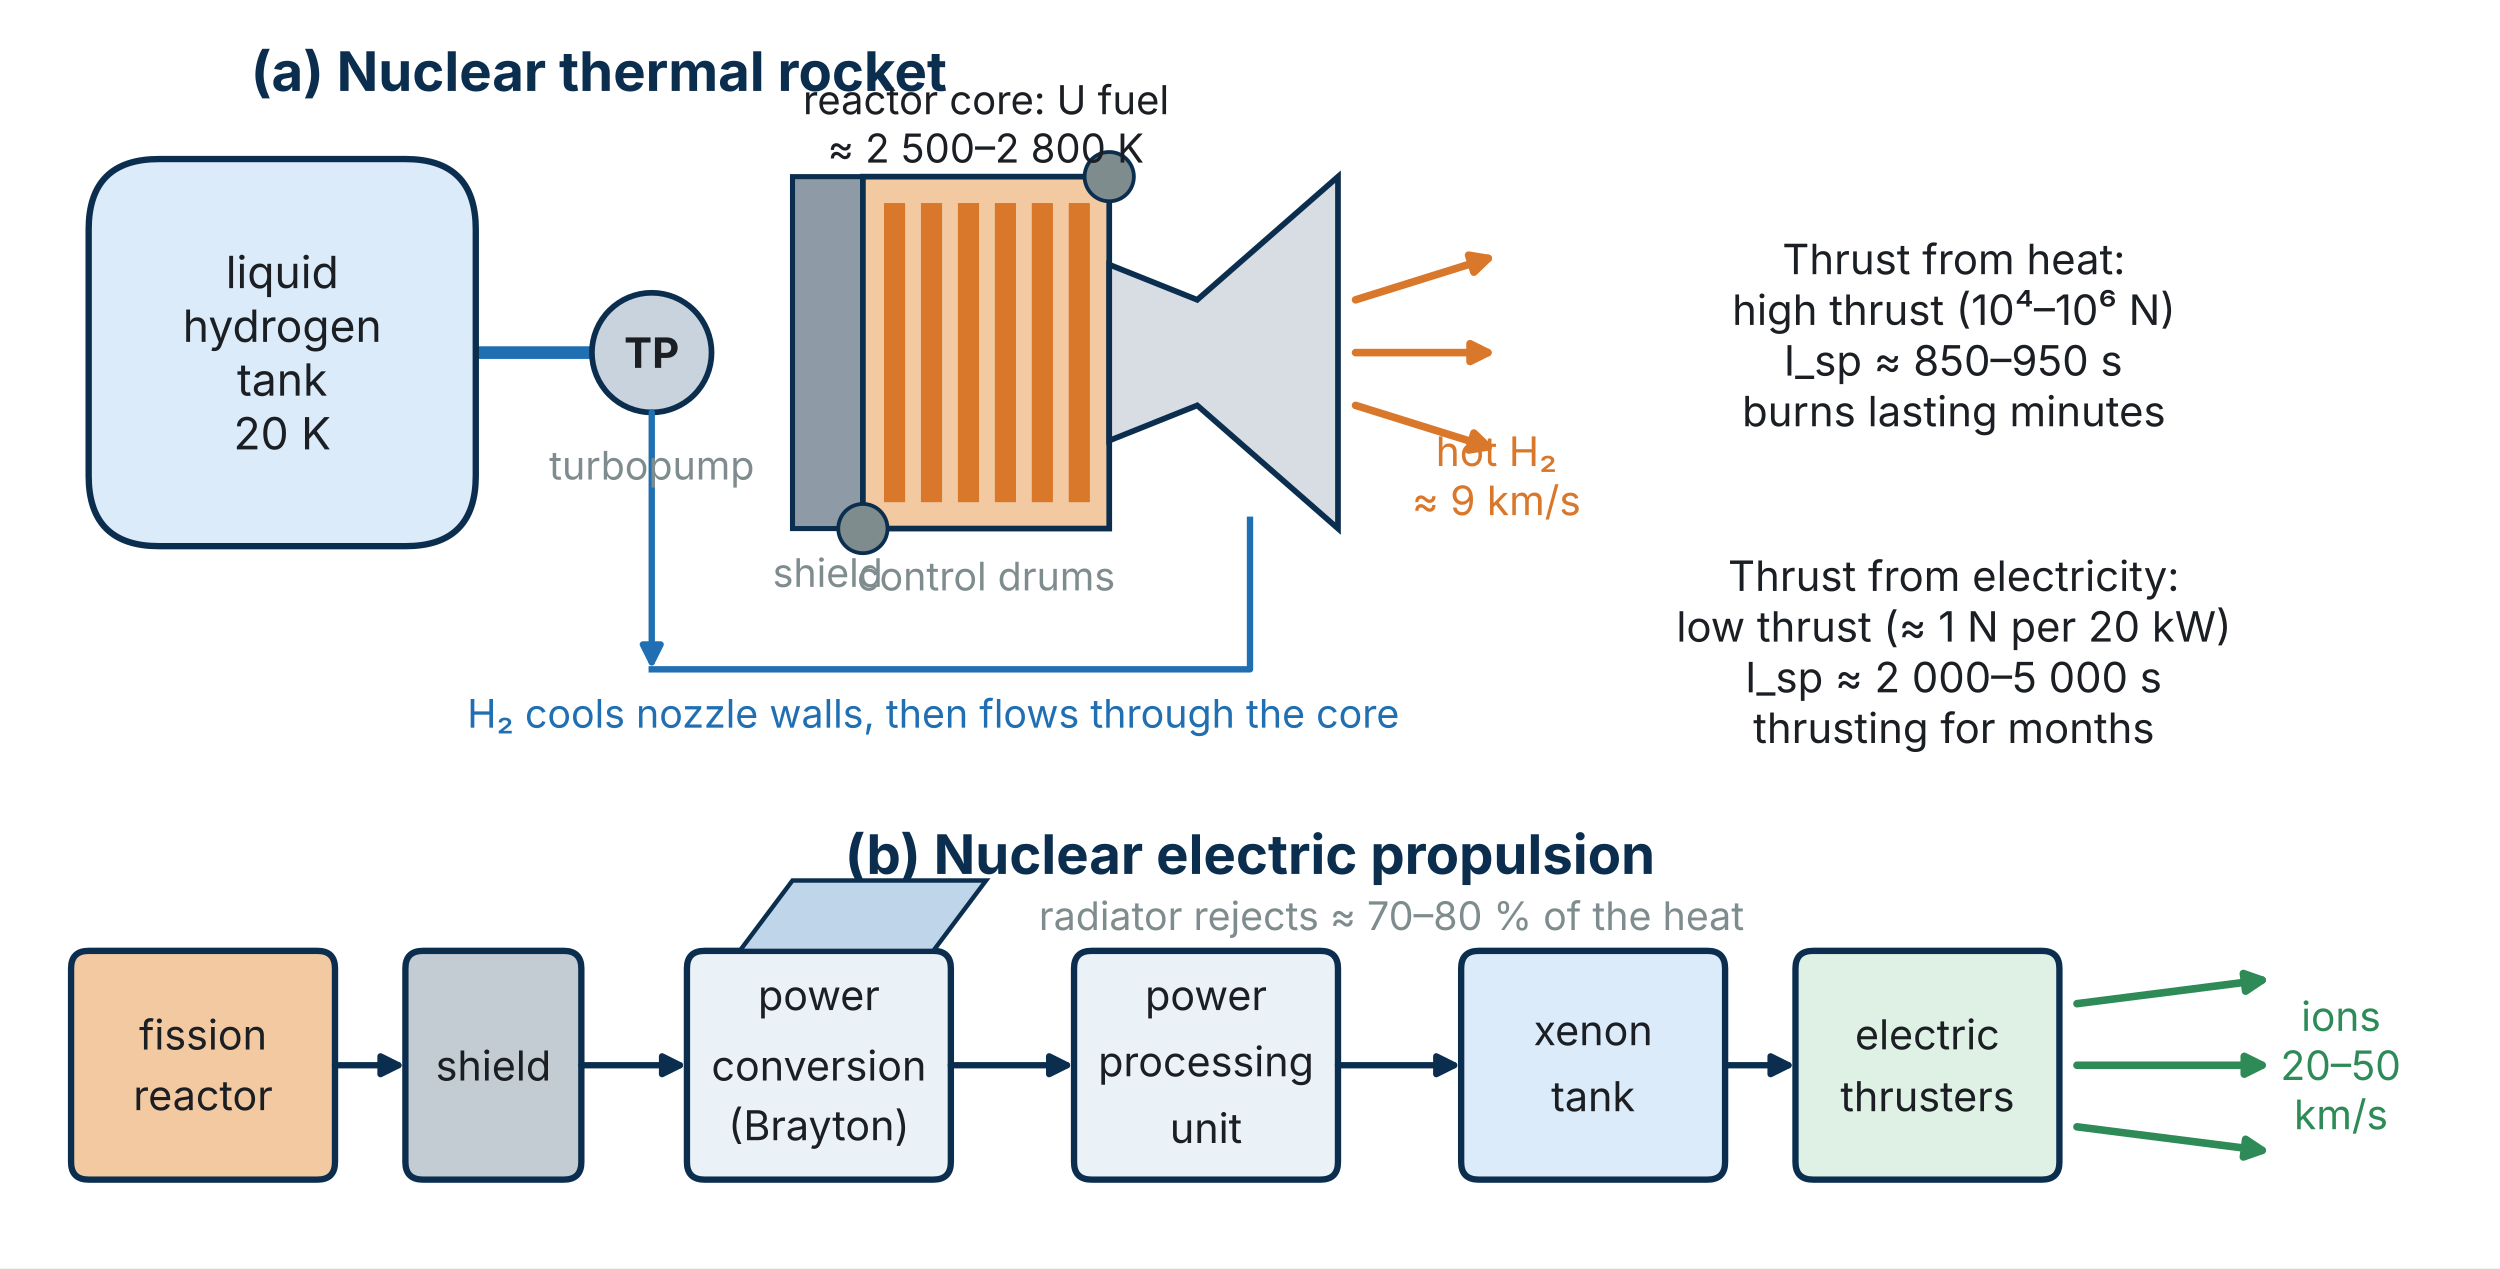
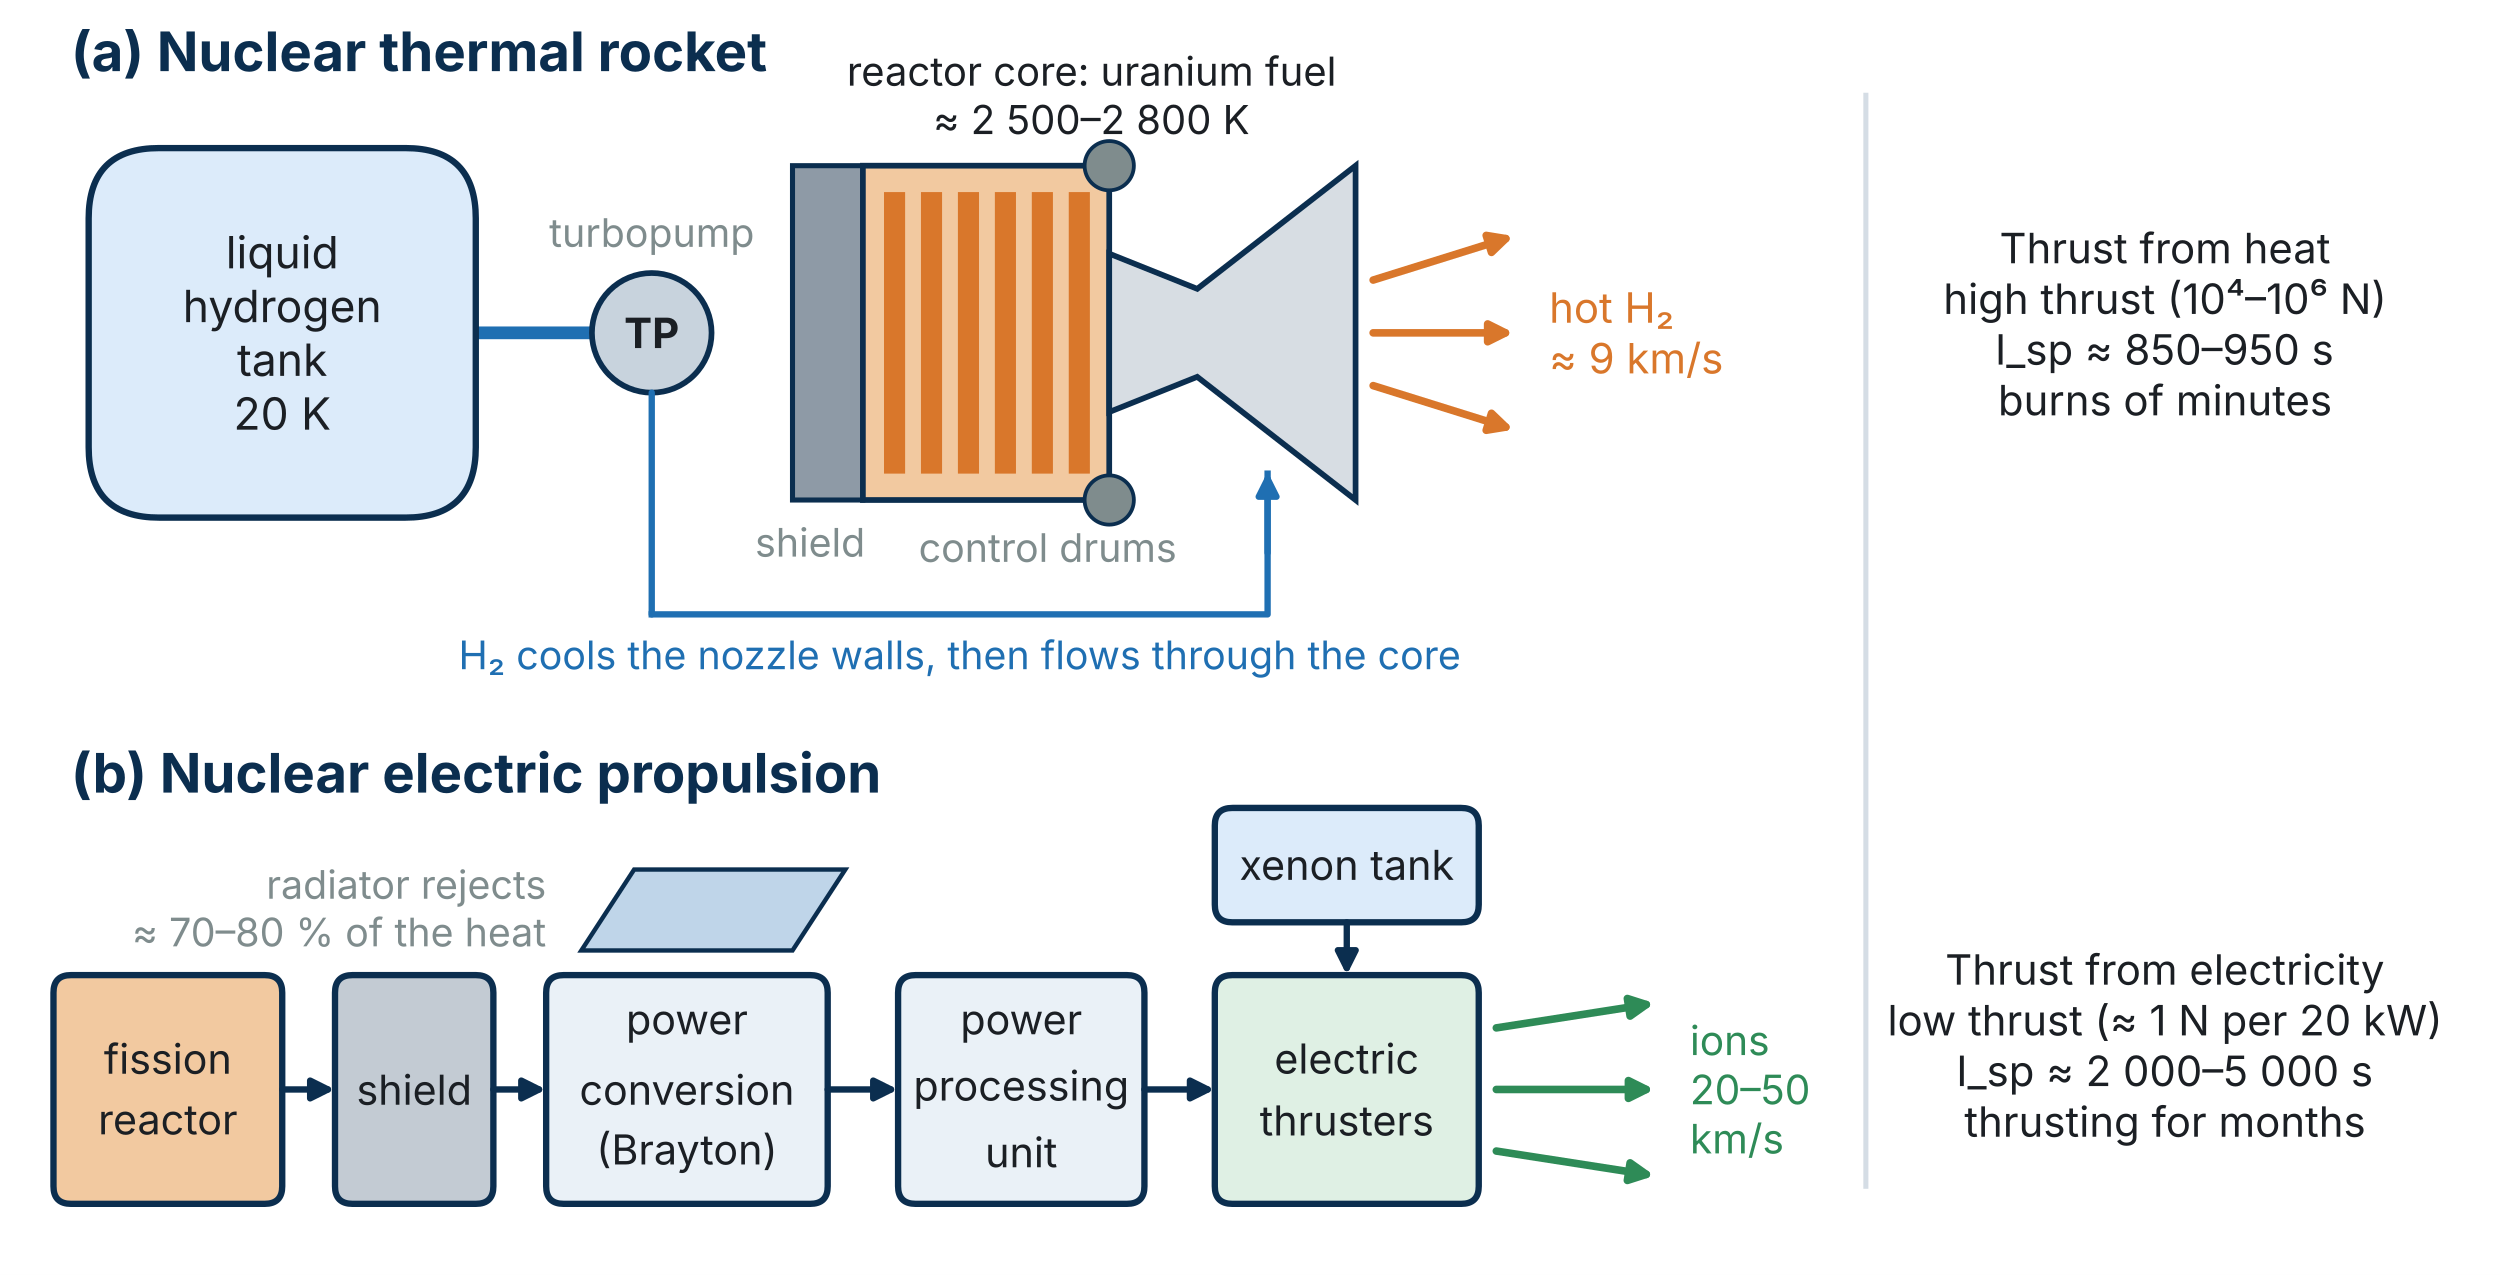
- <svg xmlns="http://www.w3.org/2000/svg" width="393.84pt" height="199.8pt" viewBox="0 0 393.84 199.8" version="1.1">
+ <svg xmlns="http://www.w3.org/2000/svg" width="393.84pt" height="200.845pt" viewBox="0 0 393.84 200.845" version="1.1">
  <defs>
    <style type="text/css">*{stroke-linejoin: round; stroke-linecap: butt}</style>
  </defs>
  <g id="figure_1">
    <g id="patch_1">
-       <path d="M 0 199.8  L 393.84 199.8  L 393.84 0  L 0 0  z " style="fill: #ffffff" />
+       <path d="M 0 200.845  L 393.84 200.845  L 393.84 0  L 0 0  z " style="fill: #ffffff" />
    </g>
    <g id="axes_1">
      <g id="line2d_1">
-         <path d="M 74.952 55.548  L 94.356 55.548  " clip-path="url(#p10f140f02d)" style="fill: none; stroke: #1f6fb2; stroke-width: 2; stroke-linecap: square" />
+         <path d="M 74.952 52.435  L 94.356 52.435  " clip-path="url(#p72c87e9b4d)" style="fill: none; stroke: #1f6fb2; stroke-width: 2; stroke-linecap: square" />
      </g>
      <g id="patch_2">
-         <path d="M 25.056 86.04  L 63.864 86.04  Q 74.952 86.04 74.952 74.952  L 74.952 36.144  Q 74.952 25.056 63.864 25.056  L 25.056 25.056  Q 13.968 25.056 13.968 36.144  L 13.968 74.952  Q 13.968 86.04 25.056 86.04  z " clip-path="url(#p10f140f02d)" style="fill: #dcebfa; stroke: #0b2e4f; stroke-linejoin: miter" />
+         <path d="M 25.056 81.541  L 63.864 81.541  Q 74.952 81.541 74.952 70.453  L 74.952 34.417  Q 74.952 23.329 63.864 23.329  L 25.056 23.329  Q 13.968 23.329 13.968 34.417  L 13.968 70.453  Q 13.968 81.541 25.056 81.541  z " clip-path="url(#p72c87e9b4d)" style="fill: #dcebfa; stroke: #0b2e4f; stroke-linejoin: miter" />
      </g>
      <g id="line2d_2">
-         <path d="M 102.672 105.444  L 196.92 105.444  L 196.92 81.882  " clip-path="url(#p10f140f02d)" style="fill: none; stroke: #1f6fb2; stroke-linecap: square" />
+         <path d="M 102.672 96.787  L 199.692 96.787  L 199.692 74.611  " clip-path="url(#p72c87e9b4d)" style="fill: none; stroke: #1f6fb2; stroke-linecap: square" />
+       </g>
+       <g id="line2d_3">
+         <path d="M 293.94 186.877  L 293.94 15.013  " clip-path="url(#p72c87e9b4d)" style="fill: none; stroke: #d5dde5; stroke-width: 0.8; stroke-linecap: square" />
      </g>
      <g id="patch_3">
-         <path d="M 13.968 185.832  L 50.004 185.832  Q 52.776 185.832 52.776 183.06  L 52.776 152.568  Q 52.776 149.796 50.004 149.796  L 13.968 149.796  Q 11.196 149.796 11.196 152.568  L 11.196 183.06  Q 11.196 185.832 13.968 185.832  z " clip-path="url(#p10f140f02d)" style="fill: #f2c9a0; stroke: #0b2e4f; stroke-linejoin: miter" />
+         <path d="M 11.196 189.649  L 41.688 189.649  Q 44.46 189.649 44.46 186.877  L 44.46 156.385  Q 44.46 153.613 41.688 153.613  L 11.196 153.613  Q 8.424 153.613 8.424 156.385  L 8.424 186.877  Q 8.424 189.649 11.196 189.649  z " clip-path="url(#p72c87e9b4d)" style="fill: #f2c9a0; stroke: #0b2e4f; stroke-linejoin: miter" />
      </g>
      <g id="patch_4">
-         <path d="M 66.636 185.832  L 88.812 185.832  Q 91.584 185.832 91.584 183.06  L 91.584 152.568  Q 91.584 149.796 88.812 149.796  L 66.636 149.796  Q 63.864 149.796 63.864 152.568  L 63.864 183.06  Q 63.864 185.832 66.636 185.832  z " clip-path="url(#p10f140f02d)" style="fill: #c3cbd3; stroke: #0b2e4f; stroke-linejoin: miter" />
+         <path d="M 55.548 189.649  L 74.952 189.649  Q 77.724 189.649 77.724 186.877  L 77.724 156.385  Q 77.724 153.613 74.952 153.613  L 55.548 153.613  Q 52.776 153.613 52.776 156.385  L 52.776 186.877  Q 52.776 189.649 55.548 189.649  z " clip-path="url(#p72c87e9b4d)" style="fill: #c3cbd3; stroke: #0b2e4f; stroke-linejoin: miter" />
      </g>
      <g id="patch_5">
-         <path d="M 110.988 185.832  L 147.024 185.832  Q 149.796 185.832 149.796 183.06  L 149.796 152.568  Q 149.796 149.796 147.024 149.796  L 110.988 149.796  Q 108.216 149.796 108.216 152.568  L 108.216 183.06  Q 108.216 185.832 110.988 185.832  z " clip-path="url(#p10f140f02d)" style="fill: #eaf1f7; stroke: #0b2e4f; stroke-linejoin: miter" />
+         <path d="M 88.812 189.649  L 127.62 189.649  Q 130.392 189.649 130.392 186.877  L 130.392 156.385  Q 130.392 153.613 127.62 153.613  L 88.812 153.613  Q 86.04 153.613 86.04 156.385  L 86.04 186.877  Q 86.04 189.649 88.812 189.649  z " clip-path="url(#p72c87e9b4d)" style="fill: #eaf1f7; stroke: #0b2e4f; stroke-linejoin: miter" />
      </g>
      <g id="patch_6">
-         <path d="M 171.972 185.832  L 208.008 185.832  Q 210.78 185.832 210.78 183.06  L 210.78 152.568  Q 210.78 149.796 208.008 149.796  L 171.972 149.796  Q 169.2 149.796 169.2 152.568  L 169.2 183.06  Q 169.2 185.832 171.972 185.832  z " clip-path="url(#p10f140f02d)" style="fill: #eaf1f7; stroke: #0b2e4f; stroke-linejoin: miter" />
+         <path d="M 144.252 189.649  L 177.516 189.649  Q 180.288 189.649 180.288 186.877  L 180.288 156.385  Q 180.288 153.613 177.516 153.613  L 144.252 153.613  Q 141.48 153.613 141.48 156.385  L 141.48 186.877  Q 141.48 189.649 144.252 189.649  z " clip-path="url(#p72c87e9b4d)" style="fill: #eaf1f7; stroke: #0b2e4f; stroke-linejoin: miter" />
      </g>
      <g id="patch_7">
-         <path d="M 232.956 185.832  L 268.992 185.832  Q 271.764 185.832 271.764 183.06  L 271.764 152.568  Q 271.764 149.796 268.992 149.796  L 232.956 149.796  Q 230.184 149.796 230.184 152.568  L 230.184 183.06  Q 230.184 185.832 232.956 185.832  z " clip-path="url(#p10f140f02d)" style="fill: #dcebfa; stroke: #0b2e4f; stroke-linejoin: miter" />
+         <path d="M 194.148 189.649  L 230.184 189.649  Q 232.956 189.649 232.956 186.877  L 232.956 156.385  Q 232.956 153.613 230.184 153.613  L 194.148 153.613  Q 191.376 153.613 191.376 156.385  L 191.376 186.877  Q 191.376 189.649 194.148 189.649  z " clip-path="url(#p72c87e9b4d)" style="fill: #dff0e4; stroke: #0b2e4f; stroke-linejoin: miter" />
      </g>
      <g id="patch_8">
-         <path d="M 285.624 185.832  L 321.66 185.832  Q 324.432 185.832 324.432 183.06  L 324.432 152.568  Q 324.432 149.796 321.66 149.796  L 285.624 149.796  Q 282.852 149.796 282.852 152.568  L 282.852 183.06  Q 282.852 185.832 285.624 185.832  z " clip-path="url(#p10f140f02d)" style="fill: #dff0e4; stroke: #0b2e4f; stroke-linejoin: miter" />
+         <path d="M 194.148 145.297  L 230.184 145.297  Q 232.956 145.297 232.956 142.525  L 232.956 130.051  Q 232.956 127.279 230.184 127.279  L 194.148 127.279  Q 191.376 127.279 191.376 130.051  L 191.376 142.525  Q 191.376 145.297 194.148 145.297  z " clip-path="url(#p72c87e9b4d)" style="fill: #dcebfa; stroke: #0b2e4f; stroke-linejoin: miter" />
      </g>
      <g id="patch_9">
-         <path d="M 116.532 149.796  L 147.024 149.796  L 155.34 138.708  L 124.848 138.708  z " clip-path="url(#p10f140f02d)" style="fill: #bfd5e9; stroke: #0b2e4f; stroke-width: 0.7; stroke-linejoin: miter" />
+         <path d="M 91.584 149.732  L 124.848 149.732  L 133.164 136.981  L 99.9 136.981  z " clip-path="url(#p72c87e9b4d)" style="fill: #bfd5e9; stroke: #0b2e4f; stroke-width: 0.7; stroke-linejoin: miter" />
      </g>
      <g id="patch_10">
-         <path d="M 102.672 64.973  C 105.171 64.973 107.569 63.98 109.336 62.212  C 111.104 60.445 112.097 58.047 112.097 55.548  C 112.097 53.049 111.104 50.651 109.336 48.884  C 107.569 47.116 105.171 46.123 102.672 46.123  C 100.173 46.123 97.775 47.116 96.008 48.884  C 94.24 50.651 93.247 53.049 93.247 55.548  C 93.247 58.047 94.24 60.445 96.008 62.212  C 97.775 63.98 100.173 64.973 102.672 64.973  z " clip-path="url(#p10f140f02d)" style="fill: #c8d3dd; stroke: #0b2e4f; stroke-width: 0.9; stroke-linejoin: miter" />
+         <path d="M 102.672 61.86  C 105.171 61.86 107.569 60.867 109.336 59.099  C 111.104 57.332 112.097 54.934 112.097 52.435  C 112.097 49.935 111.104 47.538 109.336 45.77  C 107.569 44.003 105.171 43.01 102.672 43.01  C 100.173 43.01 97.775 44.003 96.008 45.77  C 94.24 47.538 93.247 49.935 93.247 52.435  C 93.247 54.934 94.24 57.332 96.008 59.099  C 97.775 60.867 100.173 61.86 102.672 61.86  z " clip-path="url(#p72c87e9b4d)" style="fill: #c8d3dd; stroke: #0b2e4f; stroke-width: 0.9; stroke-linejoin: miter" />
      </g>
      <g id="patch_11">
-         <path d="M 124.848 83.268  L 135.936 83.268  L 135.936 27.828  L 124.848 27.828  z " clip-path="url(#p10f140f02d)" style="fill: #8e9aa6; stroke: #0b2e4f; stroke-width: 0.8; stroke-linejoin: miter" />
+         <path d="M 124.848 78.769  L 135.936 78.769  L 135.936 26.101  L 124.848 26.101  z " clip-path="url(#p72c87e9b4d)" style="fill: #8e9aa6; stroke: #0b2e4f; stroke-width: 0.8; stroke-linejoin: miter" />
      </g>
      <g id="patch_12">
-         <path d="M 135.936 83.268  L 174.744 83.268  L 174.744 27.828  L 135.936 27.828  z " clip-path="url(#p10f140f02d)" style="fill: #f2c9a0; stroke: #0b2e4f; stroke-width: 0.9; stroke-linejoin: miter" />
+         <path d="M 135.936 78.769  L 174.744 78.769  L 174.744 26.101  L 135.936 26.101  z " clip-path="url(#p72c87e9b4d)" style="fill: #f2c9a0; stroke: #0b2e4f; stroke-width: 0.9; stroke-linejoin: miter" />
      </g>
      <g id="patch_13">
-         <path d="M 174.744 69.408  L 174.744 41.688  L 188.604 47.232  L 210.78 27.828  L 210.78 83.268  L 188.604 63.864  z " clip-path="url(#p10f140f02d)" style="fill: #d7dde3; stroke: #0b2e4f; stroke-width: 0.9; stroke-linejoin: miter" />
+         <path d="M 174.744 64.909  L 174.744 39.961  L 188.604 45.505  L 213.552 26.101  L 213.552 78.769  L 188.604 59.365  z " clip-path="url(#p72c87e9b4d)" style="fill: #d7dde3; stroke: #0b2e4f; stroke-width: 0.9; stroke-linejoin: miter" />
      </g>
      <g id="patch_14">
-         <path d="M 213.552 63.864  Q 224.64 67.329 234.447 70.394  " clip-path="url(#p10f140f02d)" style="fill: none; stroke: #d9772b; stroke-width: 1.2; stroke-linecap: round" />
-         <path d="M 232.192 68.222  L 234.447 70.394  L 231.357 70.895  z " clip-path="url(#p10f140f02d)" style="fill: #d9772b; stroke: #d9772b; stroke-width: 1.2; stroke-linecap: round" />
+         <path d="M 216.324 60.751  Q 227.412 64.216 237.219 67.281  " clip-path="url(#p72c87e9b4d)" style="fill: none; stroke: #d9772b; stroke-width: 1.2; stroke-linecap: round" />
+         <path d="M 234.964 65.109  L 237.219 67.281  L 234.129 67.782  z " clip-path="url(#p72c87e9b4d)" style="fill: #d9772b; stroke: #d9772b; stroke-width: 1.2; stroke-linecap: round" />
      </g>
      <g id="patch_15">
-         <path d="M 213.552 55.548  Q 224.64 55.548 234.386 55.548  " clip-path="url(#p10f140f02d)" style="fill: none; stroke: #d9772b; stroke-width: 1.2; stroke-linecap: round" />
-         <path d="M 231.586 54.148  L 234.386 55.548  L 231.586 56.948  z " clip-path="url(#p10f140f02d)" style="fill: #d9772b; stroke: #d9772b; stroke-width: 1.2; stroke-linecap: round" />
+         <path d="M 216.324 52.435  Q 227.412 52.435 237.158 52.435  " clip-path="url(#p72c87e9b4d)" style="fill: none; stroke: #d9772b; stroke-width: 1.2; stroke-linecap: round" />
+         <path d="M 234.358 51.035  L 237.158 52.435  L 234.358 53.835  z " clip-path="url(#p72c87e9b4d)" style="fill: #d9772b; stroke: #d9772b; stroke-width: 1.2; stroke-linecap: round" />
      </g>
      <g id="patch_16">
-         <path d="M 213.552 47.232  Q 224.64 43.767 234.447 40.702  " clip-path="url(#p10f140f02d)" style="fill: none; stroke: #d9772b; stroke-width: 1.2; stroke-linecap: round" />
-         <path d="M 231.357 40.201  L 234.447 40.702  L 232.192 42.874  z " clip-path="url(#p10f140f02d)" style="fill: #d9772b; stroke: #d9772b; stroke-width: 1.2; stroke-linecap: round" />
+         <path d="M 216.324 44.119  Q 227.412 40.654 237.219 37.589  " clip-path="url(#p72c87e9b4d)" style="fill: none; stroke: #d9772b; stroke-width: 1.2; stroke-linecap: round" />
+         <path d="M 234.129 37.088  L 237.219 37.589  L 234.964 39.76  z " clip-path="url(#p72c87e9b4d)" style="fill: #d9772b; stroke: #d9772b; stroke-width: 1.2; stroke-linecap: round" />
      </g>
      <g id="patch_17">
-         <path d="M 102.672 64.973  Q 102.672 85.208 102.672 104.326  " clip-path="url(#p10f140f02d)" style="fill: none; stroke: #1f6fb2; stroke-linecap: round" />
-         <path d="M 104.072 101.526  L 102.672 104.326  L 101.272 101.526  z " clip-path="url(#p10f140f02d)" style="fill: #1f6fb2; stroke: #1f6fb2; stroke-linecap: round" />
+         <path d="M 102.672 61.86  Q 102.672 79.323 102.672 96.787  " clip-path="url(#p72c87e9b4d)" style="fill: none; stroke: #1f6fb2; stroke-linecap: round" />
+       </g>
+       <g id="patch_18">
+         <path d="M 199.692 87.085  Q 199.692 80.709 199.692 75.452  " clip-path="url(#p72c87e9b4d)" style="fill: none; stroke: #1f6fb2; stroke-linecap: round" />
+         <path d="M 198.292 78.252  L 199.692 75.452  L 201.092 78.252  z " clip-path="url(#p72c87e9b4d)" style="fill: #1f6fb2; stroke: #1f6fb2; stroke-linecap: round" />
      </g>
      <g id="text_1">
-         <text style="font-size: 6.5px; font-family: 'Inter'; fill: #1b1f24" transform="translate(21.90897 165.336)">fission</text>
-         <text style="font-size: 6.5px; font-family: 'Inter'; fill: #1b1f24" transform="translate(21.00405 174.8846)">reactor</text>
+         <text style="font-size: 6.5px; font-family: 'Inter'; fill: #1b1f24" transform="translate(16.36497 169.1529)">fission</text>
+         <text style="font-size: 6.5px; font-family: 'Inter'; fill: #1b1f24" transform="translate(15.46005 178.7015)">reactor</text>
      </g>
      <g id="text_2">
-         <text style="font-size: 6.5px; font-family: 'Inter'; text-anchor: middle; fill: #1b1f24" x="77.724" y="170.218" transform="rotate(-0 77.724 170.218)">shield</text>
+         <text style="font-size: 6.5px; font-family: 'Inter'; text-anchor: middle; fill: #1b1f24" x="65.25" y="174.035" transform="rotate(-0 65.25 174.0348)">shield</text>
      </g>
      <g id="text_3">
-         <text style="font-size: 6.5px; font-family: 'Inter'; fill: #1b1f24" transform="translate(119.4068 159.1196)">power</text>
-         <text style="font-size: 6.5px; font-family: 'Inter'; fill: #1b1f24" transform="translate(112.0755 170.218)">conversion</text>
-         <text style="font-size: 6.5px; font-family: 'Inter'; fill: #1b1f24" transform="translate(114.7329 179.6269)">(Brayton)</text>
+         <text style="font-size: 6.5px; font-family: 'Inter'; fill: #1b1f24" transform="translate(98.61682 162.9364)">power</text>
+         <text style="font-size: 6.5px; font-family: 'Inter'; fill: #1b1f24" transform="translate(91.28553 174.0348)">conversion</text>
+         <text style="font-size: 6.5px; font-family: 'Inter'; fill: #1b1f24" transform="translate(93.94291 183.4438)">(Brayton)</text>
      </g>
      <g id="text_4">
-         <text style="font-size: 6.5px; font-family: 'Inter'; fill: #1b1f24" transform="translate(180.3908 159.1196)">power</text>
-         <text style="font-size: 6.5px; font-family: 'Inter'; fill: #1b1f24" transform="translate(172.9991 169.5548)">processing</text>
-         <text style="font-size: 6.5px; font-family: 'Inter'; fill: #1b1f24" transform="translate(184.2979 180.0647)">unit</text>
+         <text style="font-size: 6.5px; font-family: 'Inter'; fill: #1b1f24" transform="translate(151.2848 162.9364)">power</text>
+         <text style="font-size: 6.5px; font-family: 'Inter'; fill: #1b1f24" transform="translate(143.8931 173.3716)">processing</text>
+         <text style="font-size: 6.5px; font-family: 'Inter'; fill: #1b1f24" transform="translate(155.1919 183.8815)">unit</text>
      </g>
      <g id="text_5">
-         <text style="font-size: 6.5px; font-family: 'Inter'; fill: #1b1f24" transform="translate(241.5891 164.6571)">xenon</text>
-         <text style="font-size: 6.5px; font-family: 'Inter'; fill: #1b1f24" transform="translate(244.3658 175.0527)">tank</text>
+         <text style="font-size: 6.5px; font-family: 'Inter'; fill: #1b1f24" transform="translate(200.7519 169.1193)">electric</text>
+         <text style="font-size: 6.5px; font-family: 'Inter'; fill: #1b1f24" transform="translate(198.4556 178.8726)">thrusters</text>
+       </g>
+       <g id="patch_19">
+         <path d="M 44.46 171.631  Q 48.618 171.631 51.658 171.631  " clip-path="url(#p72c87e9b4d)" style="fill: none; stroke: #0b2e4f; stroke-linecap: round" />
+         <path d="M 48.858 170.231  L 51.658 171.631  L 48.858 173.031  z " clip-path="url(#p72c87e9b4d)" style="fill: #0b2e4f; stroke: #0b2e4f; stroke-linecap: round" />
+       </g>
+       <g id="patch_20">
+         <path d="M 77.724 171.631  Q 81.882 171.631 84.922 171.631  " clip-path="url(#p72c87e9b4d)" style="fill: none; stroke: #0b2e4f; stroke-linecap: round" />
+         <path d="M 82.122 170.231  L 84.922 171.631  L 82.122 173.031  z " clip-path="url(#p72c87e9b4d)" style="fill: #0b2e4f; stroke: #0b2e4f; stroke-linecap: round" />
+       </g>
+       <g id="patch_21">
+         <path d="M 130.392 171.631  Q 135.936 171.631 140.362 171.631  " clip-path="url(#p72c87e9b4d)" style="fill: none; stroke: #0b2e4f; stroke-linecap: round" />
+         <path d="M 137.562 170.231  L 140.362 171.631  L 137.562 173.031  z " clip-path="url(#p72c87e9b4d)" style="fill: #0b2e4f; stroke: #0b2e4f; stroke-linecap: round" />
+       </g>
+       <g id="patch_22">
+         <path d="M 180.288 171.631  Q 185.832 171.631 190.258 171.631  " clip-path="url(#p72c87e9b4d)" style="fill: none; stroke: #0b2e4f; stroke-linecap: round" />
+         <path d="M 187.458 170.231  L 190.258 171.631  L 187.458 173.031  z " clip-path="url(#p72c87e9b4d)" style="fill: #0b2e4f; stroke: #0b2e4f; stroke-linecap: round" />
      </g>
      <g id="text_6">
-         <text style="font-size: 6.5px; font-family: 'Inter'; fill: #1b1f24" transform="translate(292.2279 165.3025)">electric</text>
-         <text style="font-size: 6.5px; font-family: 'Inter'; fill: #1b1f24" transform="translate(289.9316 175.0558)">thrusters</text>
-       </g>
-       <g id="patch_18">
-         <path d="M 52.776 167.814  Q 58.32 167.814 62.746 167.814  " clip-path="url(#p10f140f02d)" style="fill: none; stroke: #0b2e4f; stroke-linecap: round" />
-         <path d="M 59.946 166.414  L 62.746 167.814  L 59.946 169.214  z " clip-path="url(#p10f140f02d)" style="fill: #0b2e4f; stroke: #0b2e4f; stroke-linecap: round" />
-       </g>
-       <g id="patch_19">
-         <path d="M 91.584 167.814  Q 99.9 167.814 107.098 167.814  " clip-path="url(#p10f140f02d)" style="fill: none; stroke: #0b2e4f; stroke-linecap: round" />
-         <path d="M 104.298 166.414  L 107.098 167.814  L 104.298 169.214  z " clip-path="url(#p10f140f02d)" style="fill: #0b2e4f; stroke: #0b2e4f; stroke-linecap: round" />
-       </g>
-       <g id="patch_20">
-         <path d="M 149.796 167.814  Q 159.498 167.814 168.082 167.814  " clip-path="url(#p10f140f02d)" style="fill: none; stroke: #0b2e4f; stroke-linecap: round" />
-         <path d="M 165.282 166.414  L 168.082 167.814  L 165.282 169.214  z " clip-path="url(#p10f140f02d)" style="fill: #0b2e4f; stroke: #0b2e4f; stroke-linecap: round" />
-       </g>
-       <g id="patch_21">
-         <path d="M 210.78 167.814  Q 220.482 167.814 229.066 167.814  " clip-path="url(#p10f140f02d)" style="fill: none; stroke: #0b2e4f; stroke-linecap: round" />
-         <path d="M 226.266 166.414  L 229.066 167.814  L 226.266 169.214  z " clip-path="url(#p10f140f02d)" style="fill: #0b2e4f; stroke: #0b2e4f; stroke-linecap: round" />
-       </g>
-       <g id="patch_22">
-         <path d="M 271.764 167.814  Q 277.308 167.814 281.734 167.814  " clip-path="url(#p10f140f02d)" style="fill: none; stroke: #0b2e4f; stroke-linecap: round" />
-         <path d="M 278.934 166.414  L 281.734 167.814  L 278.934 169.214  z " clip-path="url(#p10f140f02d)" style="fill: #0b2e4f; stroke: #0b2e4f; stroke-linecap: round" />
+         <text style="font-size: 6.5px; font-family: 'Inter'; text-anchor: middle; fill: #1b1f24" x="212.166" y="138.611" transform="rotate(-0 212.166 138.6111)">xenon tank</text>
      </g>
      <g id="patch_23">
-         <path d="M 327.204 177.516  Q 342.45 179.456 356.365 181.227  " clip-path="url(#p10f140f02d)" style="fill: none; stroke: #2e8b57; stroke-width: 1.2; stroke-linecap: round" />
-         <path d="M 353.764 179.485  L 356.365 181.227  L 353.411 182.263  z " clip-path="url(#p10f140f02d)" style="fill: #2e8b57; stroke: #2e8b57; stroke-width: 1.2; stroke-linecap: round" />
+         <path d="M 212.166 145.297  Q 212.166 149.455 212.166 152.495  " clip-path="url(#p72c87e9b4d)" style="fill: none; stroke: #0b2e4f; stroke-linecap: round" />
+         <path d="M 213.566 149.695  L 212.166 152.495  L 210.766 149.695  z " clip-path="url(#p72c87e9b4d)" style="fill: #0b2e4f; stroke: #0b2e4f; stroke-linecap: round" />
      </g>
      <g id="patch_24">
-         <path d="M 327.204 167.814  Q 342.45 167.814 356.354 167.814  " clip-path="url(#p10f140f02d)" style="fill: none; stroke: #2e8b57; stroke-width: 1.2; stroke-linecap: round" />
-         <path d="M 353.554 166.414  L 356.354 167.814  L 353.554 169.214  z " clip-path="url(#p10f140f02d)" style="fill: #2e8b57; stroke: #2e8b57; stroke-width: 1.2; stroke-linecap: round" />
+         <path d="M 235.728 181.333  Q 248.202 183.273 259.35 185.007  " clip-path="url(#p72c87e9b4d)" style="fill: none; stroke: #2e8b57; stroke-width: 1.2; stroke-linecap: round" />
+         <path d="M 256.799 183.194  L 259.35 185.007  L 256.368 185.96  z " clip-path="url(#p72c87e9b4d)" style="fill: #2e8b57; stroke: #2e8b57; stroke-width: 1.2; stroke-linecap: round" />
      </g>
      <g id="patch_25">
-         <path d="M 327.204 158.112  Q 342.45 156.172 356.365 154.401  " clip-path="url(#p10f140f02d)" style="fill: none; stroke: #2e8b57; stroke-width: 1.2; stroke-linecap: round" />
-         <path d="M 353.411 153.365  L 356.365 154.401  L 353.764 156.143  z " clip-path="url(#p10f140f02d)" style="fill: #2e8b57; stroke: #2e8b57; stroke-width: 1.2; stroke-linecap: round" />
+         <path d="M 235.728 171.631  Q 248.202 171.631 259.334 171.631  " clip-path="url(#p72c87e9b4d)" style="fill: none; stroke: #2e8b57; stroke-width: 1.2; stroke-linecap: round" />
+         <path d="M 256.534 170.231  L 259.334 171.631  L 256.534 173.031  z " clip-path="url(#p72c87e9b4d)" style="fill: #2e8b57; stroke: #2e8b57; stroke-width: 1.2; stroke-linecap: round" />
      </g>
      <g id="patch_26">
-         <path d="M 139.262 79.11  L 142.589 79.11  L 142.589 31.986  L 139.262 31.986  z " clip-path="url(#p10f140f02d)" style="fill: #d9772b" />
+         <path d="M 235.728 161.929  Q 248.202 159.988 259.35 158.254  " clip-path="url(#p72c87e9b4d)" style="fill: none; stroke: #2e8b57; stroke-width: 1.2; stroke-linecap: round" />
+         <path d="M 256.368 157.301  L 259.35 158.254  L 256.799 160.068  z " clip-path="url(#p72c87e9b4d)" style="fill: #2e8b57; stroke: #2e8b57; stroke-width: 1.2; stroke-linecap: round" />
      </g>
      <g id="patch_27">
-         <path d="M 145.084 79.11  L 148.41 79.11  L 148.41 31.986  L 145.084 31.986  z " clip-path="url(#p10f140f02d)" style="fill: #d9772b" />
+         <path d="M 139.262 74.611  L 142.589 74.611  L 142.589 30.259  L 139.262 30.259  z " clip-path="url(#p72c87e9b4d)" style="fill: #d9772b" />
      </g>
      <g id="patch_28">
-         <path d="M 150.905 79.11  L 154.231 79.11  L 154.231 31.986  L 150.905 31.986  z " clip-path="url(#p10f140f02d)" style="fill: #d9772b" />
+         <path d="M 145.084 74.611  L 148.41 74.611  L 148.41 30.259  L 145.084 30.259  z " clip-path="url(#p72c87e9b4d)" style="fill: #d9772b" />
      </g>
      <g id="patch_29">
-         <path d="M 156.726 79.11  L 160.052 79.11  L 160.052 31.986  L 156.726 31.986  z " clip-path="url(#p10f140f02d)" style="fill: #d9772b" />
+         <path d="M 150.905 74.611  L 154.231 74.611  L 154.231 30.259  L 150.905 30.259  z " clip-path="url(#p72c87e9b4d)" style="fill: #d9772b" />
      </g>
      <g id="patch_30">
-         <path d="M 162.547 79.11  L 165.874 79.11  L 165.874 31.986  L 162.547 31.986  z " clip-path="url(#p10f140f02d)" style="fill: #d9772b" />
+         <path d="M 156.726 74.611  L 160.052 74.611  L 160.052 30.259  L 156.726 30.259  z " clip-path="url(#p72c87e9b4d)" style="fill: #d9772b" />
      </g>
      <g id="patch_31">
-         <path d="M 168.368 79.11  L 171.695 79.11  L 171.695 31.986  L 168.368 31.986  z " clip-path="url(#p10f140f02d)" style="fill: #d9772b" />
+         <path d="M 162.547 74.611  L 165.874 74.611  L 165.874 30.259  L 162.547 30.259  z " clip-path="url(#p72c87e9b4d)" style="fill: #d9772b" />
+       </g>
+       <g id="patch_32">
+         <path d="M 168.368 74.611  L 171.695 74.611  L 171.695 30.259  L 168.368 30.259  z " clip-path="url(#p72c87e9b4d)" style="fill: #d9772b" />
      </g>
      <g id="text_7">
-         <text style="font-weight: 700; font-size: 8.6px; font-family: 'Inter'; text-anchor: middle; fill: #0b2e4f" x="94.356" y="14.324" transform="rotate(-0 94.356 14.32442)">(a) Nuclear thermal rocket</text>
+         <text style="font-weight: 700; font-size: 8.6px; font-family: 'Inter'; text-anchor: start; fill: #0b2e4f" x="11.196" y="11.211" transform="rotate(-0 11.196 11.21125)">(a) Nuclear thermal rocket</text>
      </g>
      <g id="text_8">
-         <text style="font-size: 7px; font-family: 'Inter'; fill: #1b1f24" transform="translate(35.56125 45.3898)">liquid</text>
-         <text style="font-size: 7px; font-family: 'Inter'; fill: #1b1f24" transform="translate(28.78711 53.85952)">hydrogen</text>
-         <text style="font-size: 7px; font-family: 'Inter'; fill: #1b1f24" transform="translate(37.34352 62.32925)">tank</text>
-         <text style="font-size: 7px; font-family: 'Inter'; fill: #1b1f24" transform="translate(36.78133 70.79898)">20 K</text>
+         <text style="font-size: 7px; font-family: 'Inter'; fill: #1b1f24" transform="translate(35.56125 42.27663)">liquid</text>
+         <text style="font-size: 7px; font-family: 'Inter'; fill: #1b1f24" transform="translate(28.78711 50.74636)">hydrogen</text>
+         <text style="font-size: 7px; font-family: 'Inter'; fill: #1b1f24" transform="translate(37.34352 59.21608)">tank</text>
+         <text style="font-size: 7px; font-family: 'Inter'; fill: #1b1f24" transform="translate(36.78133 67.68581)">20 K</text>
      </g>
      <g id="text_9">
-         <text style="font-weight: 700; font-size: 6.6px; font-family: 'Inter'; text-anchor: middle; fill: #1b1f24" x="102.672" y="57.949" transform="rotate(-0 102.672 57.94888)">TP</text>
+         <text style="font-weight: 700; font-size: 6.6px; font-family: 'Inter'; text-anchor: middle; fill: #1b1f24" x="102.672" y="54.836" transform="rotate(-0 102.672 54.83571)">TP</text>
      </g>
      <g id="text_10">
-         <text style="font-size: 6.2px; font-family: 'Inter'; text-anchor: middle; fill: #7f8c8d" x="102.672" y="75.544" transform="rotate(-0 102.672 75.54417)">turbopump</text>
+         <text style="font-size: 6.2px; font-family: 'Inter'; text-anchor: middle; fill: #7f8c8d" x="102.672" y="38.89" transform="rotate(-0 102.672 38.8898)">turbopump</text>
      </g>
      <g id="text_11">
-         <text style="font-size: 6.2px; font-family: 'Inter'; text-anchor: middle; fill: #7f8c8d" x="130.392" y="92.453" transform="rotate(-0 130.392 92.45337)">shield</text>
-       </g>
-       <g id="patch_32">
-         <path d="M 135.936 87.149  C 136.965 87.149 137.952 86.74 138.68 86.012  C 139.408 85.284 139.817 84.297 139.817 83.268  C 139.817 82.239 139.408 81.252 138.68 80.524  C 137.952 79.796 136.965 79.387 135.936 79.387  C 134.907 79.387 133.92 79.796 133.192 80.524  C 132.464 81.252 132.055 82.239 132.055 83.268  C 132.055 84.297 132.464 85.284 133.192 86.012  C 133.92 86.74 134.907 87.149 135.936 87.149  z " clip-path="url(#p10f140f02d)" style="fill: #7f8c8d; stroke: #0b2e4f; stroke-width: 0.6; stroke-linejoin: miter" />
+         <text style="font-size: 6.2px; font-family: 'Inter'; text-anchor: middle; fill: #7f8c8d" x="127.62" y="87.677" transform="rotate(-0 127.62 87.677)">shield</text>
      </g>
      <g id="patch_33">
-         <path d="M 174.744 31.709  C 175.773 31.709 176.76 31.3 177.488 30.572  C 178.216 29.844 178.625 28.857 178.625 27.828  C 178.625 26.799 178.216 25.812 177.488 25.084  C 176.76 24.356 175.773 23.947 174.744 23.947  C 173.715 23.947 172.728 24.356 172 25.084  C 171.272 25.812 170.863 26.799 170.863 27.828  C 170.863 28.857 171.272 29.844 172 30.572  C 172.728 31.3 173.715 31.709 174.744 31.709  z " clip-path="url(#p10f140f02d)" style="fill: #7f8c8d; stroke: #0b2e4f; stroke-width: 0.6; stroke-linejoin: miter" />
+         <path d="M 174.744 82.65  C 175.773 82.65 176.76 82.241 177.488 81.513  C 178.216 80.785 178.625 79.798 178.625 78.769  C 178.625 77.74 178.216 76.752 177.488 76.025  C 176.76 75.297 175.773 74.888 174.744 74.888  C 173.715 74.888 172.728 75.297 172 76.025  C 171.272 76.752 170.863 77.74 170.863 78.769  C 170.863 79.798 171.272 80.785 172 81.513  C 172.728 82.241 173.715 82.65 174.744 82.65  z " clip-path="url(#p72c87e9b4d)" style="fill: #7f8c8d; stroke: #0b2e4f; stroke-width: 0.6; stroke-linejoin: miter" />
+       </g>
+       <g id="patch_34">
+         <path d="M 174.744 29.982  C 175.773 29.982 176.76 29.573 177.488 28.845  C 178.216 28.117 178.625 27.13 178.625 26.101  C 178.625 25.072 178.216 24.084 177.488 23.357  C 176.76 22.629 175.773 22.22 174.744 22.22  C 173.715 22.22 172.728 22.629 172 23.357  C 171.272 24.084 170.863 25.072 170.863 26.101  C 170.863 27.13 171.272 28.117 172 28.845  C 172.728 29.573 173.715 29.982 174.744 29.982  z " clip-path="url(#p72c87e9b4d)" style="fill: #7f8c8d; stroke: #0b2e4f; stroke-width: 0.6; stroke-linejoin: miter" />
      </g>
      <g id="text_12">
-         <text style="font-size: 6.3px; font-family: 'Inter'; fill: #1b1f24" transform="translate(126.5003 17.99237)">reactor core: U fuel</text>
-         <text style="font-size: 6.3px; font-family: 'Inter'; fill: #1b1f24" transform="translate(130.3654 25.61512)">≈ 2 500–2 800 K</text>
+         <text style="font-size: 6.3px; font-family: 'Inter'; fill: #1b1f24" transform="translate(133.414 13.4932)">reactor core: uranium fuel</text>
+         <text style="font-size: 6.3px; font-family: 'Inter'; fill: #1b1f24" transform="translate(146.9974 21.11596)">≈ 2 500–2 800 K</text>
      </g>
      <g id="text_13">
-         <text style="font-size: 6.2px; font-family: 'Inter'; text-anchor: middle; fill: #7f8c8d" x="155.34" y="93.008" transform="rotate(-0 155.34 93.00777)">control drums</text>
+         <text style="font-size: 6.2px; font-family: 'Inter'; text-anchor: middle; fill: #7f8c8d" x="165.042" y="88.509" transform="rotate(-0 165.042 88.5086)">control drums</text>
      </g>
      <g id="text_14">
-         <text style="font-size: 6.4px; font-family: 'Inter'; fill: #d9772b" transform="translate(226.178 73.40825)">hot H₂</text>
-         <text style="font-size: 6.4px; font-family: 'Inter'; fill: #d9772b" transform="translate(222.425 81.152)">≈ 9 km/s</text>
+         <text style="font-size: 6.6px; font-family: 'Inter'; fill: #d9772b" transform="translate(244.044 50.84284)">hot H₂</text>
+         <text style="font-size: 6.6px; font-family: 'Inter'; fill: #d9772b" transform="translate(244.044 58.82858)">≈ 9 km/s</text>
      </g>
      <g id="text_15">
-         <text style="font-size: 6.2px; font-family: 'Inter'; text-anchor: middle; fill: #1f6fb2" x="147.024" y="114.629" transform="rotate(-0 147.024 114.6294)">H₂ cools nozzle walls, then flows through the core</text>
+         <text style="font-size: 6.2px; font-family: 'Inter'; text-anchor: middle; fill: #1f6fb2" x="151.182" y="105.418" transform="rotate(-0 151.182 105.4178)">H₂ cools the nozzle walls, then flows through the core</text>
      </g>
      <g id="text_16">
-         <text style="font-weight: 700; font-size: 8.6px; font-family: 'Inter'; text-anchor: middle; fill: #0b2e4f" x="196.92" y="137.678" transform="rotate(-0 196.92 137.6784)">(b) Nuclear electric propulsion</text>
+         <text style="font-size: 6.6px; font-family: 'Inter'; fill: #1b1f24" transform="translate(314.993 41.4711)">Thrust from heat</text>
+         <text style="font-size: 6.6px; font-family: 'Inter'; fill: #1b1f24" transform="translate(306.134 49.45684)">high thrust (10⁴–10⁶ N)</text>
+         <text style="font-size: 6.6px; font-family: 'Inter'; fill: #1b1f24" transform="translate(314.286 57.44258)">I_sp ≈ 850–950 s</text>
+         <text style="font-size: 6.6px; font-family: 'Inter'; fill: #1b1f24" transform="translate(314.7465 65.42832)">burns of minutes</text>
      </g>
      <g id="text_17">
-         <text style="font-size: 6.2px; font-family: 'Inter'; text-anchor: start; fill: #7f8c8d" x="163.656" y="146.507" transform="rotate(-0 163.656 146.5074)">radiator rejects ≈ 70–80 % of the heat</text>
+         <text style="font-size: 6.6px; font-family: 'Inter'; fill: #1b1f24" transform="translate(306.4455 155.1231)">Thrust from electricity</text>
+         <text style="font-size: 6.6px; font-family: 'Inter'; fill: #1b1f24" transform="translate(297.3395 163.1088)">low thrust (≈ 1 N per 20 kW)</text>
+         <text style="font-size: 6.6px; font-family: 'Inter'; fill: #1b1f24" transform="translate(308.1831 171.0946)">I_sp ≈ 2 000–5 000 s</text>
+         <text style="font-size: 6.6px; font-family: 'Inter'; fill: #1b1f24" transform="translate(309.4515 179.0803)">thrusting for months</text>
      </g>
      <g id="text_18">
-         <text style="font-size: 6.4px; font-family: 'Inter'; fill: #2e8b57" transform="translate(362.5105 162.3984)">ions</text>
-         <text style="font-size: 6.4px; font-family: 'Inter'; fill: #2e8b57" transform="translate(359.249 170.1421)">20–50</text>
-         <text style="font-size: 6.4px; font-family: 'Inter'; fill: #2e8b57" transform="translate(361.3825 177.8859)">km/s</text>
+         <text style="font-weight: 700; font-size: 8.6px; font-family: 'Inter'; text-anchor: start; fill: #0b2e4f" x="11.196" y="124.863" transform="rotate(-0 11.196 124.8632)">(b) Nuclear electric propulsion</text>
      </g>
      <g id="text_19">
-         <g id="patch_34">
-           <path d="M 271.88 69.737  L 343.72 69.737  L 343.72 35.815  L 271.88 35.815  z " style="fill: #ffffff; opacity: 0.85" />
-         </g>
-         <text style="font-size: 6.6px; font-family: 'Inter'; fill: #1b1f24" transform="translate(280.7782 43.19827)">Thrust from heat:</text>
-         <text style="font-size: 6.6px; font-family: 'Inter'; fill: #1b1f24" transform="translate(272.87 51.18401)">high thrust (10⁴–10⁶ N)</text>
-         <text style="font-size: 6.6px; font-family: 'Inter'; fill: #1b1f24" transform="translate(281.022 59.16975)">I_sp ≈ 850–950 s</text>
-         <text style="font-size: 6.6px; font-family: 'Inter'; fill: #1b1f24" transform="translate(274.4365 67.15549)">burns lasting minutes</text>
+         <text style="font-size: 6.2px; font-family: 'Inter'; fill: #7f8c8d" transform="translate(41.93669 141.5837)">radiator rejects</text>
+         <text style="font-size: 6.2px; font-family: 'Inter'; fill: #7f8c8d" transform="translate(20.78791 149.0855)">≈ 70–80 % of the heat</text>
      </g>
      <g id="text_20">
-         <g id="patch_35">
-           <path d="M 263.086 119.633  L 352.514 119.633  L 352.514 85.711  L 263.086 85.711  z " style="fill: #ffffff; opacity: 0.85" />
-         </g>
-         <text style="font-size: 6.6px; font-family: 'Inter'; fill: #1b1f24" transform="translate(272.2306 93.09427)">Thrust from electricity:</text>
-         <text style="font-size: 6.6px; font-family: 'Inter'; fill: #1b1f24" transform="translate(264.0755 101.08)">low thrust (≈ 1 N per 20 kW)</text>
-         <text style="font-size: 6.6px; font-family: 'Inter'; fill: #1b1f24" transform="translate(274.9191 109.0657)">I_sp ≈ 2 000–5 000 s</text>
-         <text style="font-size: 6.6px; font-family: 'Inter'; fill: #1b1f24" transform="translate(276.1875 117.0515)">thrusting for months</text>
+         <text style="font-size: 6.4px; font-family: 'Inter'; fill: #2e8b57" transform="translate(266.22 166.2152)">ions</text>
+         <text style="font-size: 6.4px; font-family: 'Inter'; fill: #2e8b57" transform="translate(266.22 173.959)">20–50</text>
+         <text style="font-size: 6.4px; font-family: 'Inter'; fill: #2e8b57" transform="translate(266.22 181.7027)">km/s</text>
      </g>
    </g>
  </g>
  <defs>
-     <clipPath id="p10f140f02d">
-       <rect x="2.88" y="2.88" width="388.08" height="194.04" />
+     <clipPath id="p72c87e9b4d">
+       <rect x="2.88" y="3.925" width="388.08" height="194.04" />
    </clipPath>
  </defs>
</svg>
